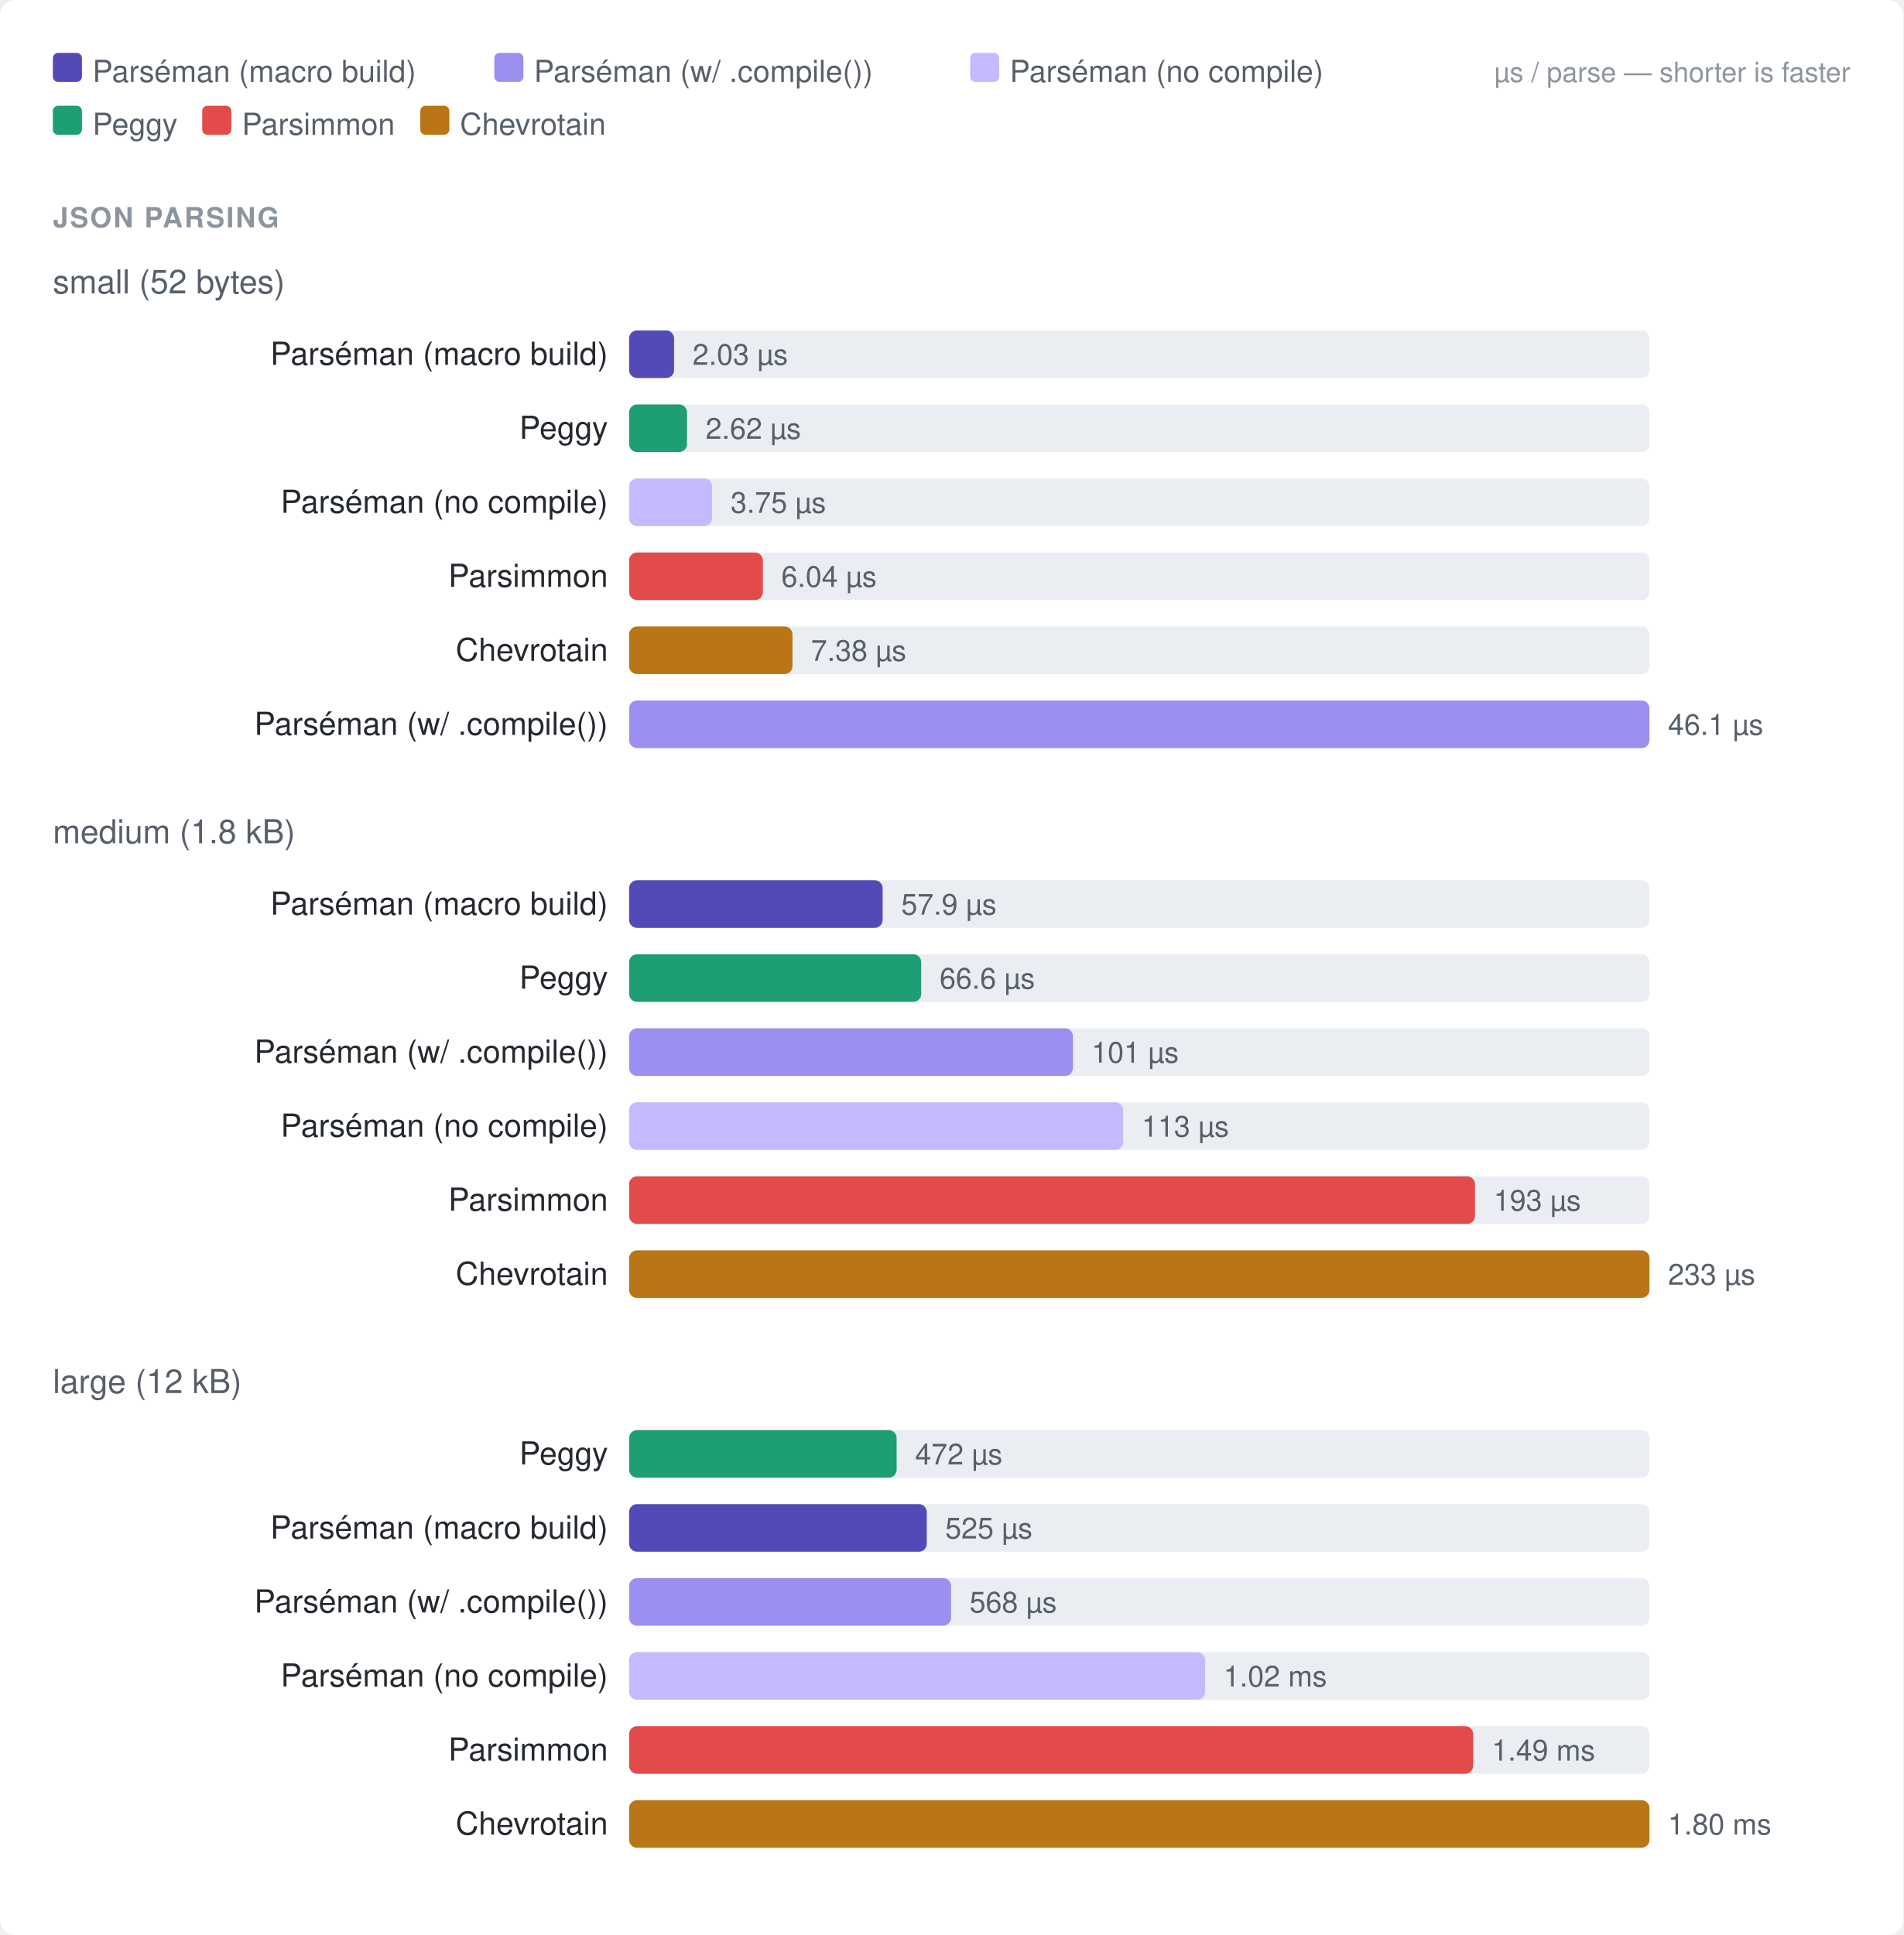
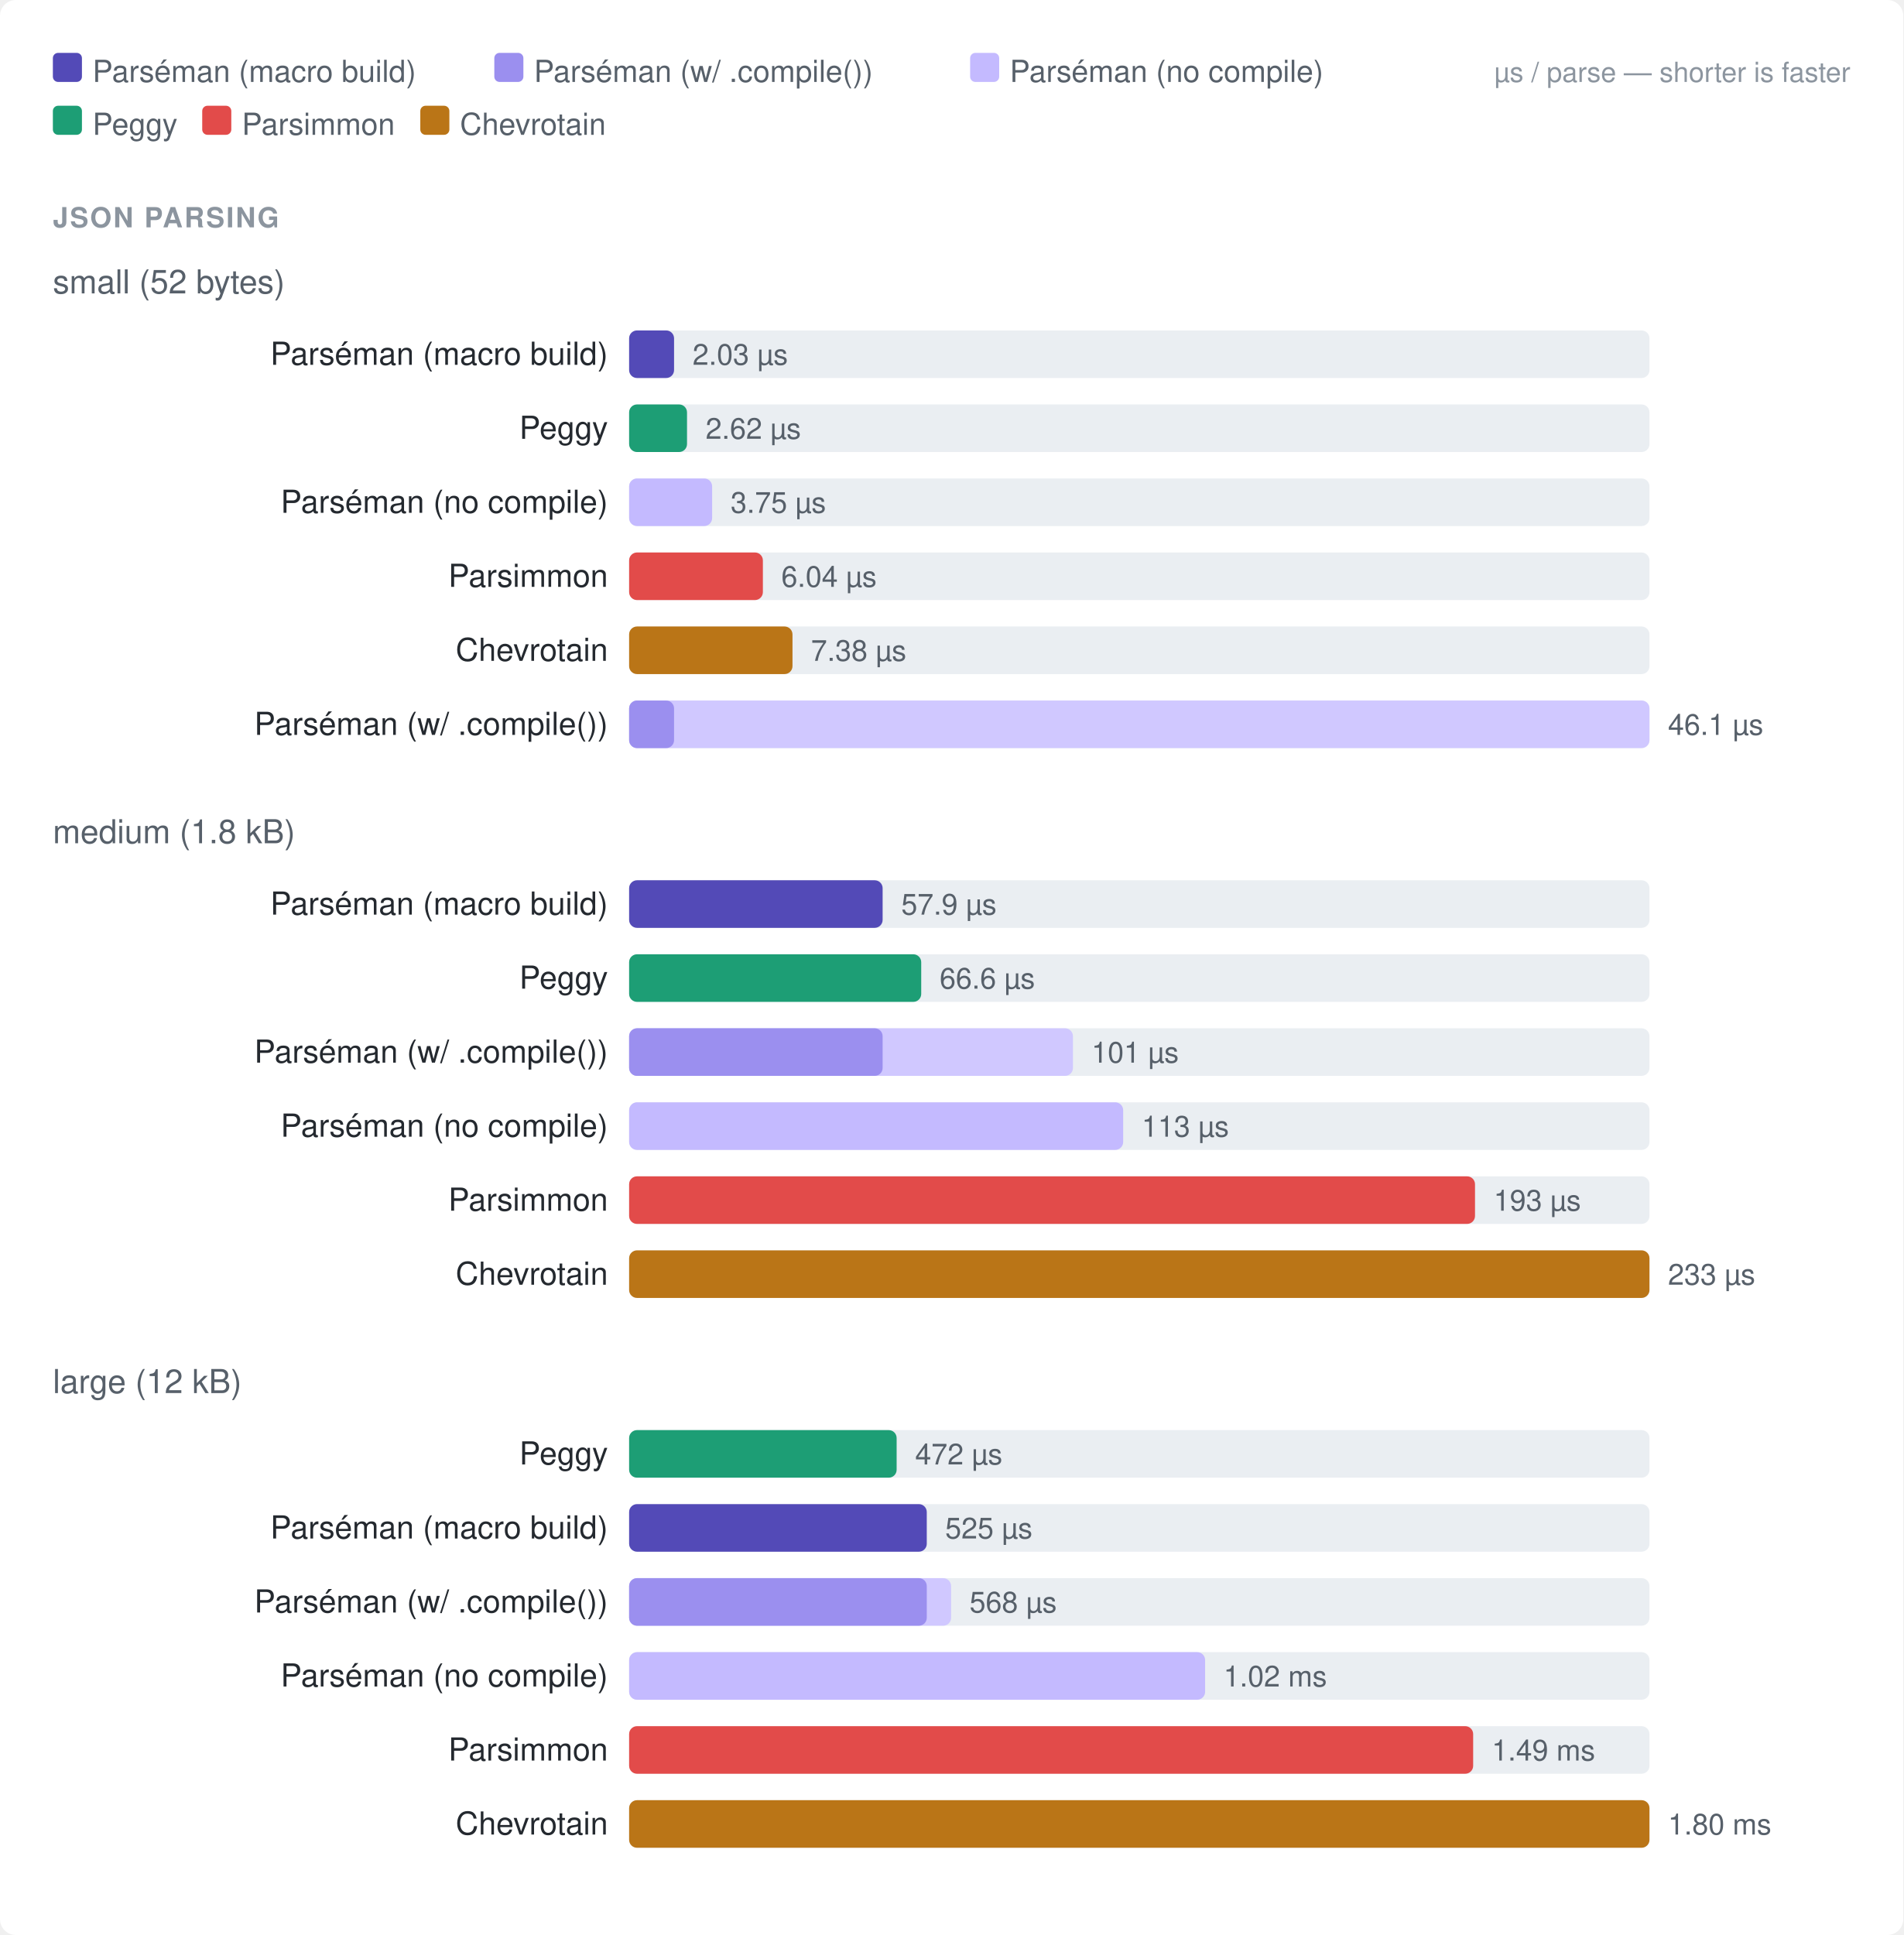
<svg xmlns="http://www.w3.org/2000/svg" viewBox="0 0 720 732" width="720" height="732">
  <rect width="720" height="732" fill="white" rx="6" />
  <rect x="20" y="20" width="11" height="11" rx="2" fill="#534AB7" />
  <text x="35" y="31" font-size="11.5" fill="#57606a" font-family="-apple-system,BlinkMacSystemFont,'Segoe UI',Helvetica,Arial,sans-serif">Parséman (macro build)</text>
  <rect x="187" y="20" width="11" height="11" rx="2" fill="#9B8FEF" />
  <text x="202" y="31" font-size="11.5" fill="#57606a" font-family="-apple-system,BlinkMacSystemFont,'Segoe UI',Helvetica,Arial,sans-serif">Parséman (w/ .compile())</text>
  <rect x="367" y="20" width="11" height="11" rx="2" fill="#C4BAFF" />
  <text x="382" y="31" font-size="11.5" fill="#57606a" font-family="-apple-system,BlinkMacSystemFont,'Segoe UI',Helvetica,Arial,sans-serif">Parséman (no compile)</text>
  <rect x="20" y="40" width="11" height="11" rx="2" fill="#1D9E75" />
  <text x="35" y="51" font-size="11.5" fill="#57606a" font-family="-apple-system,BlinkMacSystemFont,'Segoe UI',Helvetica,Arial,sans-serif">Peggy</text>
  <rect x="76.5" y="40" width="11" height="11" rx="2" fill="#E24B4A" />
  <text x="91.5" y="51" font-size="11.5" fill="#57606a" font-family="-apple-system,BlinkMacSystemFont,'Segoe UI',Helvetica,Arial,sans-serif">Parsimmon</text>
  <rect x="159" y="40" width="11" height="11" rx="2" fill="#BA7517" />
  <text x="174" y="51" font-size="11.5" fill="#57606a" font-family="-apple-system,BlinkMacSystemFont,'Segoe UI',Helvetica,Arial,sans-serif">Chevrotain</text>
  <text x="700" y="31" font-size="10.5" fill="#8c959f" text-anchor="end" font-family="-apple-system,BlinkMacSystemFont,'Segoe UI',Helvetica,Arial,sans-serif">µs / parse — shorter is faster</text>
  <text x="20" y="86" font-size="10.5" font-weight="600" fill="#8c959f" letter-spacing="0.06em" font-family="-apple-system,BlinkMacSystemFont,'Segoe UI',Helvetica,Arial,sans-serif">JSON PARSING</text>
  <text x="20" y="111" font-size="12.5" fill="#57606a" font-family="-apple-system,BlinkMacSystemFont,'Segoe UI',Helvetica,Arial,sans-serif">small  (52 bytes)</text>
  <text x="230" y="138" text-anchor="end" font-size="12" fill="#24292f" font-family="-apple-system,BlinkMacSystemFont,'Segoe UI',Helvetica,Arial,sans-serif">Parséman (macro build)</text>
  <rect x="238" y="125" width="386" height="18" rx="3" fill="#eaeef2" />
  <rect x="238" y="125" width="17.0" height="18" rx="3" fill="#534AB7" />
  <text x="261.997" y="138" font-size="11" fill="#57606a" font-family="-apple-system,BlinkMacSystemFont,'Segoe UI',Helvetica,Arial,sans-serif">2.03 µs</text>
  <text x="230" y="166" text-anchor="end" font-size="12" fill="#24292f" font-family="-apple-system,BlinkMacSystemFont,'Segoe UI',Helvetica,Arial,sans-serif">Peggy</text>
  <rect x="238" y="153" width="386" height="18" rx="3" fill="#eaeef2" />
  <rect x="238" y="153" width="21.9" height="18" rx="3" fill="#1D9E75" />
  <text x="266.938" y="166" font-size="11" fill="#57606a" font-family="-apple-system,BlinkMacSystemFont,'Segoe UI',Helvetica,Arial,sans-serif">2.62 µs</text>
  <text x="230" y="194" text-anchor="end" font-size="12" fill="#24292f" font-family="-apple-system,BlinkMacSystemFont,'Segoe UI',Helvetica,Arial,sans-serif">Parséman (no compile)</text>
  <rect x="238" y="181" width="386" height="18" rx="3" fill="#eaeef2" />
  <rect x="238" y="181" width="31.4" height="18" rx="3" fill="#C4BAFF" />
  <text x="276.399" y="194" font-size="11" fill="#57606a" font-family="-apple-system,BlinkMacSystemFont,'Segoe UI',Helvetica,Arial,sans-serif">3.75 µs</text>
  <text x="230" y="222" text-anchor="end" font-size="12" fill="#24292f" font-family="-apple-system,BlinkMacSystemFont,'Segoe UI',Helvetica,Arial,sans-serif">Parsimmon</text>
  <rect x="238" y="209" width="386" height="18" rx="3" fill="#eaeef2" />
  <rect x="238" y="209" width="50.6" height="18" rx="3" fill="#E24B4A" />
  <text x="295.574" y="222" font-size="11" fill="#57606a" font-family="-apple-system,BlinkMacSystemFont,'Segoe UI',Helvetica,Arial,sans-serif">6.04 µs</text>
  <text x="230" y="250" text-anchor="end" font-size="12" fill="#24292f" font-family="-apple-system,BlinkMacSystemFont,'Segoe UI',Helvetica,Arial,sans-serif">Chevrotain</text>
  <rect x="238" y="237" width="386" height="18" rx="3" fill="#eaeef2" />
  <rect x="238" y="237" width="61.8" height="18" rx="3" fill="#BA7517" />
  <text x="306.793" y="250" font-size="11" fill="#57606a" font-family="-apple-system,BlinkMacSystemFont,'Segoe UI',Helvetica,Arial,sans-serif">7.38 µs</text>
  <text x="230" y="278" text-anchor="end" font-size="12" fill="#24292f" font-family="-apple-system,BlinkMacSystemFont,'Segoe UI',Helvetica,Arial,sans-serif">Parséman (w/ .compile())</text>
  <rect x="238" y="265" width="386" height="18" rx="3" fill="#eaeef2" />
-   <rect x="238" y="265" width="386.0" height="18" rx="3" fill="#9B8FEF" />
+   <rect x="238" y="265" width="386.0" height="18" rx="3" fill="#D0C8FF" />
+   <rect x="238" y="265" width="17.0" height="18" rx="3" fill="#9B8FEF" />
  <text x="631" y="278" font-size="11" fill="#57606a" font-family="-apple-system,BlinkMacSystemFont,'Segoe UI',Helvetica,Arial,sans-serif">46.1 µs</text>
  <text x="20" y="319" font-size="12.5" fill="#57606a" font-family="-apple-system,BlinkMacSystemFont,'Segoe UI',Helvetica,Arial,sans-serif">medium  (1.8 kB)</text>
  <text x="230" y="346" text-anchor="end" font-size="12" fill="#24292f" font-family="-apple-system,BlinkMacSystemFont,'Segoe UI',Helvetica,Arial,sans-serif">Parséman (macro build)</text>
  <rect x="238" y="333" width="386" height="18" rx="3" fill="#eaeef2" />
  <rect x="238" y="333" width="95.9" height="18" rx="3" fill="#534AB7" />
  <text x="340.936" y="346" font-size="11" fill="#57606a" font-family="-apple-system,BlinkMacSystemFont,'Segoe UI',Helvetica,Arial,sans-serif">57.9 µs</text>
  <text x="230" y="374" text-anchor="end" font-size="12" fill="#24292f" font-family="-apple-system,BlinkMacSystemFont,'Segoe UI',Helvetica,Arial,sans-serif">Peggy</text>
  <rect x="238" y="361" width="386" height="18" rx="3" fill="#eaeef2" />
  <rect x="238" y="361" width="110.5" height="18" rx="3" fill="#1D9E75" />
  <text x="355.456" y="374" font-size="11" fill="#57606a" font-family="-apple-system,BlinkMacSystemFont,'Segoe UI',Helvetica,Arial,sans-serif">66.6 µs</text>
  <text x="230" y="402" text-anchor="end" font-size="12" fill="#24292f" font-family="-apple-system,BlinkMacSystemFont,'Segoe UI',Helvetica,Arial,sans-serif">Parséman (w/ .compile())</text>
  <rect x="238" y="389" width="386" height="18" rx="3" fill="#eaeef2" />
-   <rect x="238" y="389" width="167.9" height="18" rx="3" fill="#9B8FEF" />
+   <rect x="238" y="389" width="167.9" height="18" rx="3" fill="#D0C8FF" />
+   <rect x="238" y="389" width="95.9" height="18" rx="3" fill="#9B8FEF" />
  <text x="412.922" y="402" font-size="11" fill="#57606a" font-family="-apple-system,BlinkMacSystemFont,'Segoe UI',Helvetica,Arial,sans-serif">101 µs</text>
  <text x="230" y="430" text-anchor="end" font-size="12" fill="#24292f" font-family="-apple-system,BlinkMacSystemFont,'Segoe UI',Helvetica,Arial,sans-serif">Parséman (no compile)</text>
  <rect x="238" y="417" width="386" height="18" rx="3" fill="#eaeef2" />
  <rect x="238" y="417" width="186.9" height="18" rx="3" fill="#C4BAFF" />
  <text x="431.9" y="430" font-size="11" fill="#57606a" font-family="-apple-system,BlinkMacSystemFont,'Segoe UI',Helvetica,Arial,sans-serif">113 µs</text>
  <text x="230" y="458" text-anchor="end" font-size="12" fill="#24292f" font-family="-apple-system,BlinkMacSystemFont,'Segoe UI',Helvetica,Arial,sans-serif">Parsimmon</text>
  <rect x="238" y="445" width="386" height="18" rx="3" fill="#eaeef2" />
  <rect x="238" y="445" width="320.0" height="18" rx="3" fill="#E24B4A" />
  <text x="565.048" y="458" font-size="11" fill="#57606a" font-family="-apple-system,BlinkMacSystemFont,'Segoe UI',Helvetica,Arial,sans-serif">193 µs</text>
  <text x="230" y="486" text-anchor="end" font-size="12" fill="#24292f" font-family="-apple-system,BlinkMacSystemFont,'Segoe UI',Helvetica,Arial,sans-serif">Chevrotain</text>
  <rect x="238" y="473" width="386" height="18" rx="3" fill="#eaeef2" />
  <rect x="238" y="473" width="386.0" height="18" rx="3" fill="#BA7517" />
  <text x="631" y="486" font-size="11" fill="#57606a" font-family="-apple-system,BlinkMacSystemFont,'Segoe UI',Helvetica,Arial,sans-serif">233 µs</text>
  <text x="20" y="527" font-size="12.5" fill="#57606a" font-family="-apple-system,BlinkMacSystemFont,'Segoe UI',Helvetica,Arial,sans-serif">large  (12 kB)</text>
  <text x="230" y="554" text-anchor="end" font-size="12" fill="#24292f" font-family="-apple-system,BlinkMacSystemFont,'Segoe UI',Helvetica,Arial,sans-serif">Peggy</text>
  <rect x="238" y="541" width="386" height="18" rx="3" fill="#eaeef2" />
  <rect x="238" y="541" width="101.2" height="18" rx="3" fill="#1D9E75" />
  <text x="346.198" y="554" font-size="11" fill="#57606a" font-family="-apple-system,BlinkMacSystemFont,'Segoe UI',Helvetica,Arial,sans-serif">472 µs</text>
  <text x="230" y="582" text-anchor="end" font-size="12" fill="#24292f" font-family="-apple-system,BlinkMacSystemFont,'Segoe UI',Helvetica,Arial,sans-serif">Parséman (macro build)</text>
  <rect x="238" y="569" width="386" height="18" rx="3" fill="#eaeef2" />
  <rect x="238" y="569" width="112.6" height="18" rx="3" fill="#534AB7" />
  <text x="357.564" y="582" font-size="11" fill="#57606a" font-family="-apple-system,BlinkMacSystemFont,'Segoe UI',Helvetica,Arial,sans-serif">525 µs</text>
  <text x="230" y="610" text-anchor="end" font-size="12" fill="#24292f" font-family="-apple-system,BlinkMacSystemFont,'Segoe UI',Helvetica,Arial,sans-serif">Parséman (w/ .compile())</text>
  <rect x="238" y="597" width="386" height="18" rx="3" fill="#eaeef2" />
-   <rect x="238" y="597" width="121.8" height="18" rx="3" fill="#9B8FEF" />
+   <rect x="238" y="597" width="121.8" height="18" rx="3" fill="#D0C8FF" />
+   <rect x="238" y="597" width="112.6" height="18" rx="3" fill="#9B8FEF" />
  <text x="366.765" y="610" font-size="11" fill="#57606a" font-family="-apple-system,BlinkMacSystemFont,'Segoe UI',Helvetica,Arial,sans-serif">568 µs</text>
  <text x="230" y="638" text-anchor="end" font-size="12" fill="#24292f" font-family="-apple-system,BlinkMacSystemFont,'Segoe UI',Helvetica,Arial,sans-serif">Parséman (no compile)</text>
  <rect x="238" y="625" width="386" height="18" rx="3" fill="#eaeef2" />
  <rect x="238" y="625" width="217.9" height="18" rx="3" fill="#C4BAFF" />
  <text x="462.863" y="638" font-size="11" fill="#57606a" font-family="-apple-system,BlinkMacSystemFont,'Segoe UI',Helvetica,Arial,sans-serif">1.02 ms</text>
  <text x="230" y="666" text-anchor="end" font-size="12" fill="#24292f" font-family="-apple-system,BlinkMacSystemFont,'Segoe UI',Helvetica,Arial,sans-serif">Parsimmon</text>
  <rect x="238" y="653" width="386" height="18" rx="3" fill="#eaeef2" />
  <rect x="238" y="653" width="319.3" height="18" rx="3" fill="#E24B4A" />
  <text x="564.331" y="666" font-size="11" fill="#57606a" font-family="-apple-system,BlinkMacSystemFont,'Segoe UI',Helvetica,Arial,sans-serif">1.49 ms</text>
  <text x="230" y="694" text-anchor="end" font-size="12" fill="#24292f" font-family="-apple-system,BlinkMacSystemFont,'Segoe UI',Helvetica,Arial,sans-serif">Chevrotain</text>
  <rect x="238" y="681" width="386" height="18" rx="3" fill="#eaeef2" />
  <rect x="238" y="681" width="386.0" height="18" rx="3" fill="#BA7517" />
  <text x="631" y="694" font-size="11" fill="#57606a" font-family="-apple-system,BlinkMacSystemFont,'Segoe UI',Helvetica,Arial,sans-serif">1.80 ms</text>
</svg>
